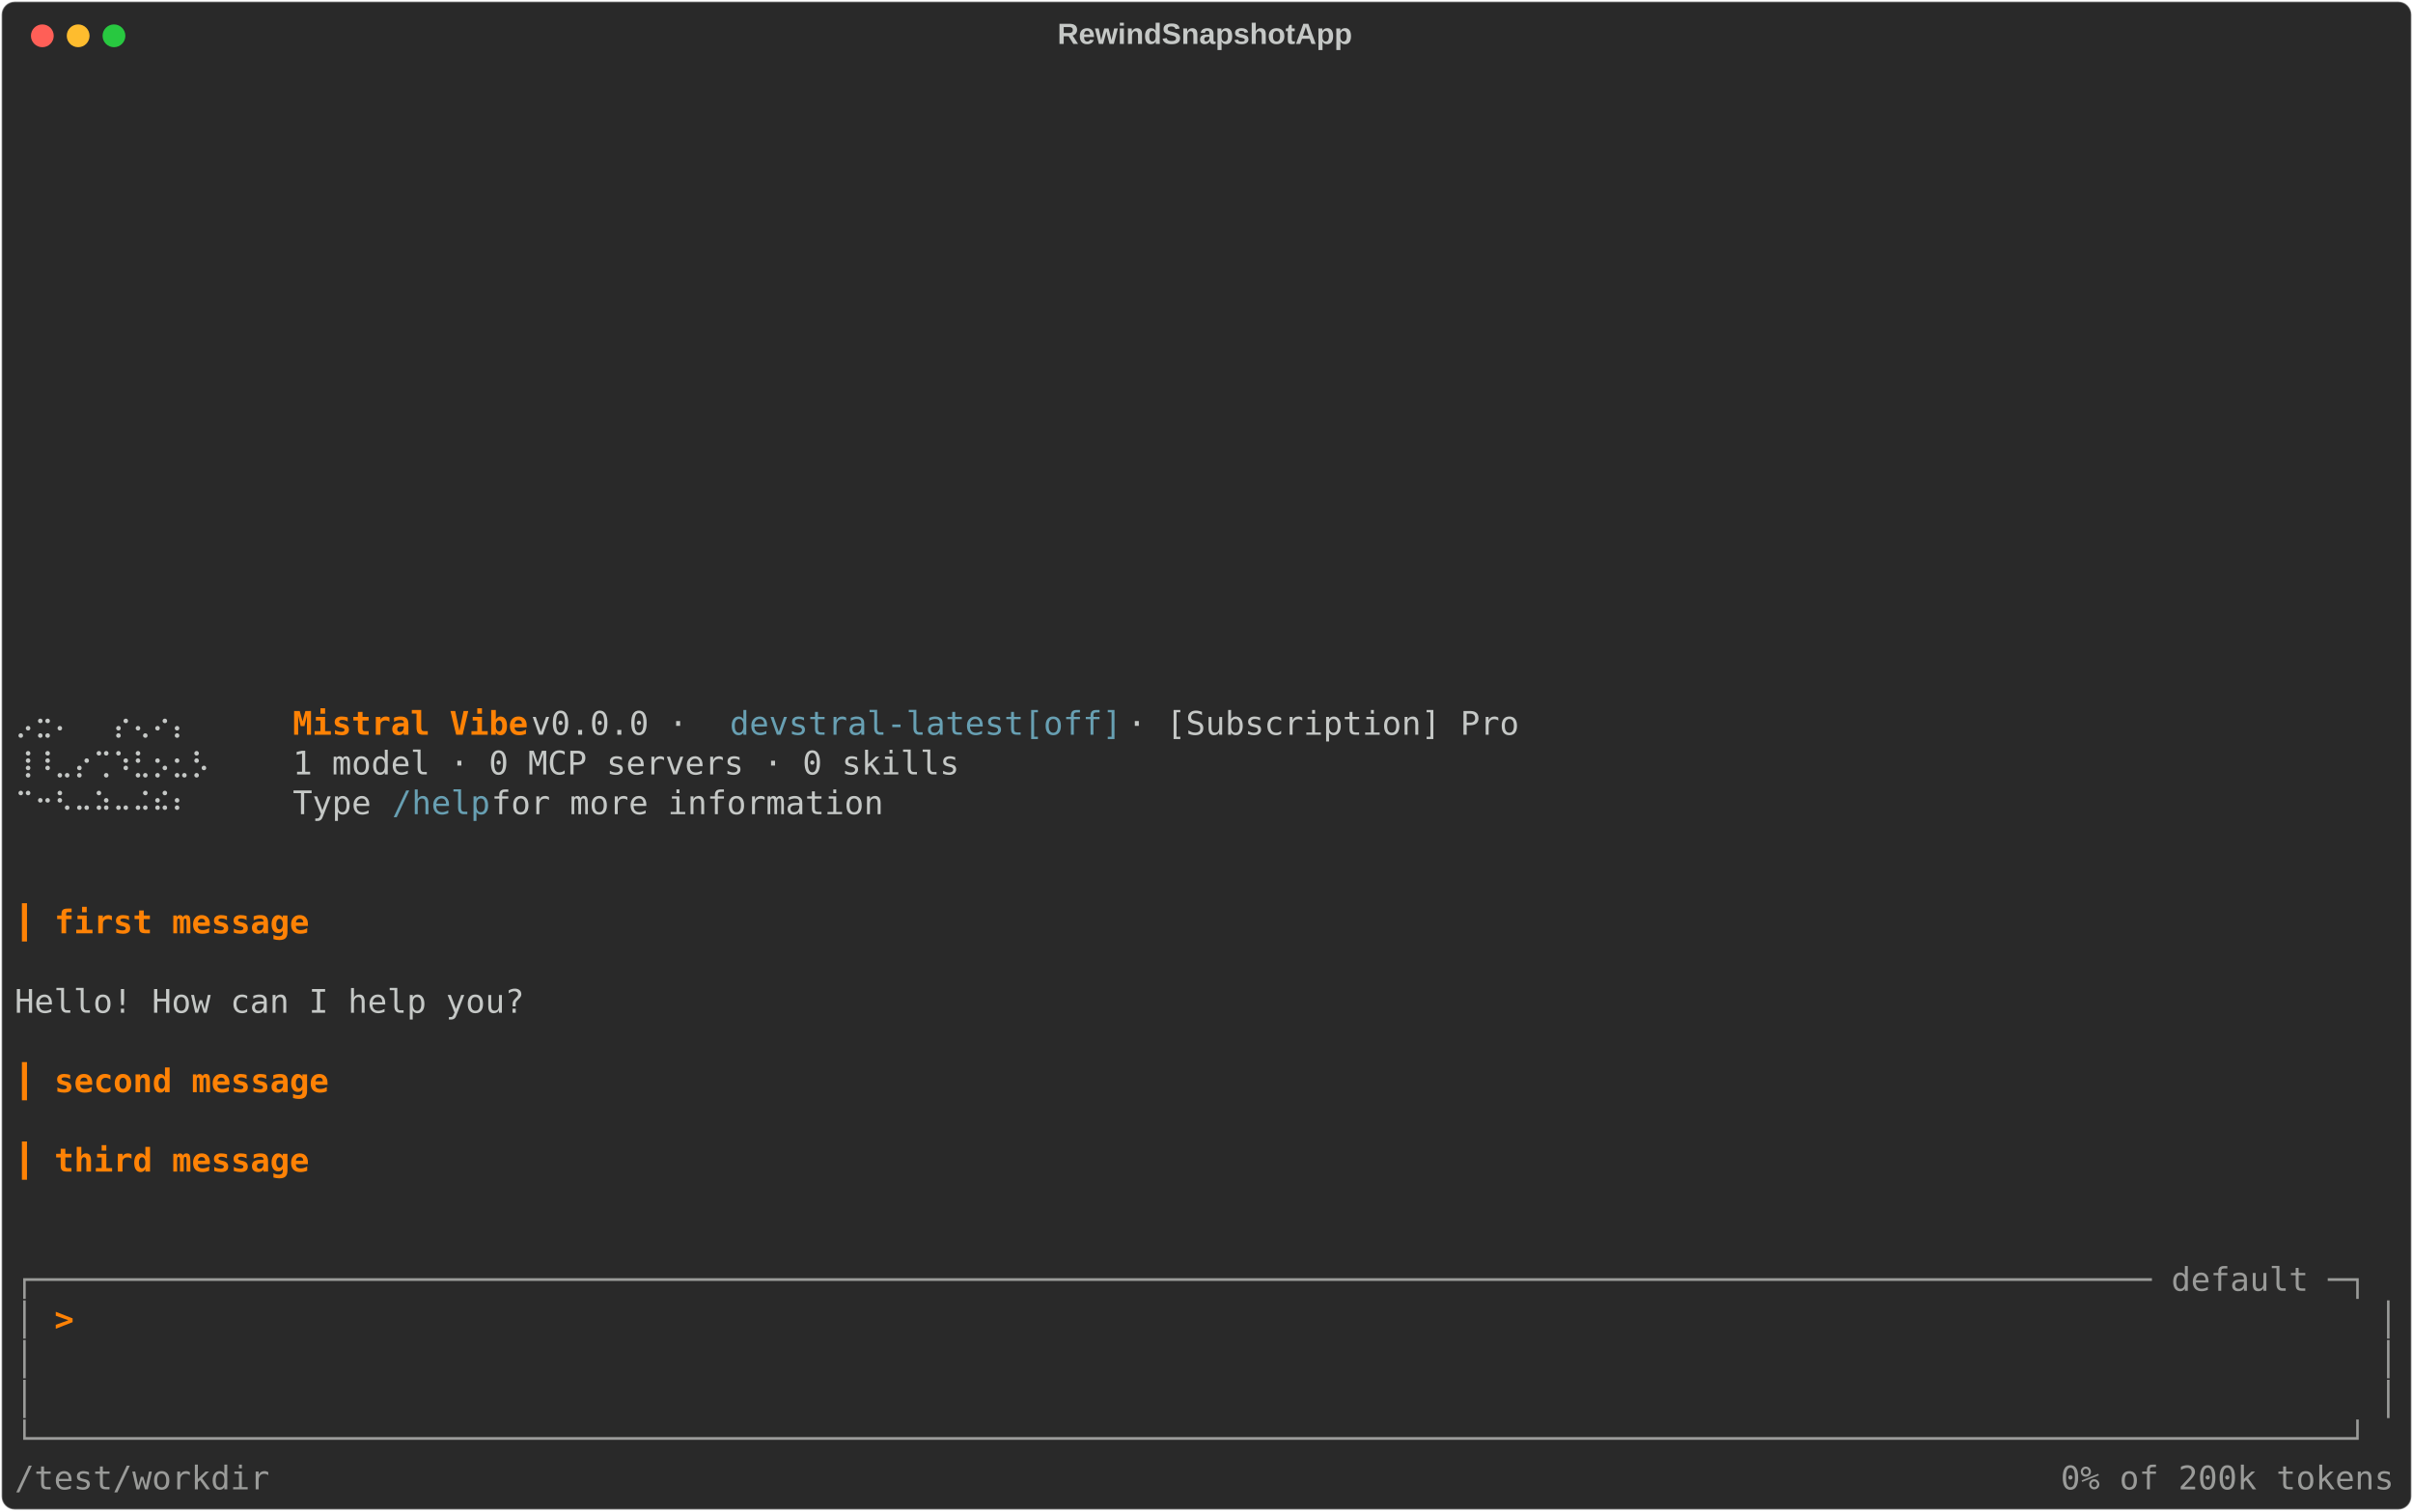
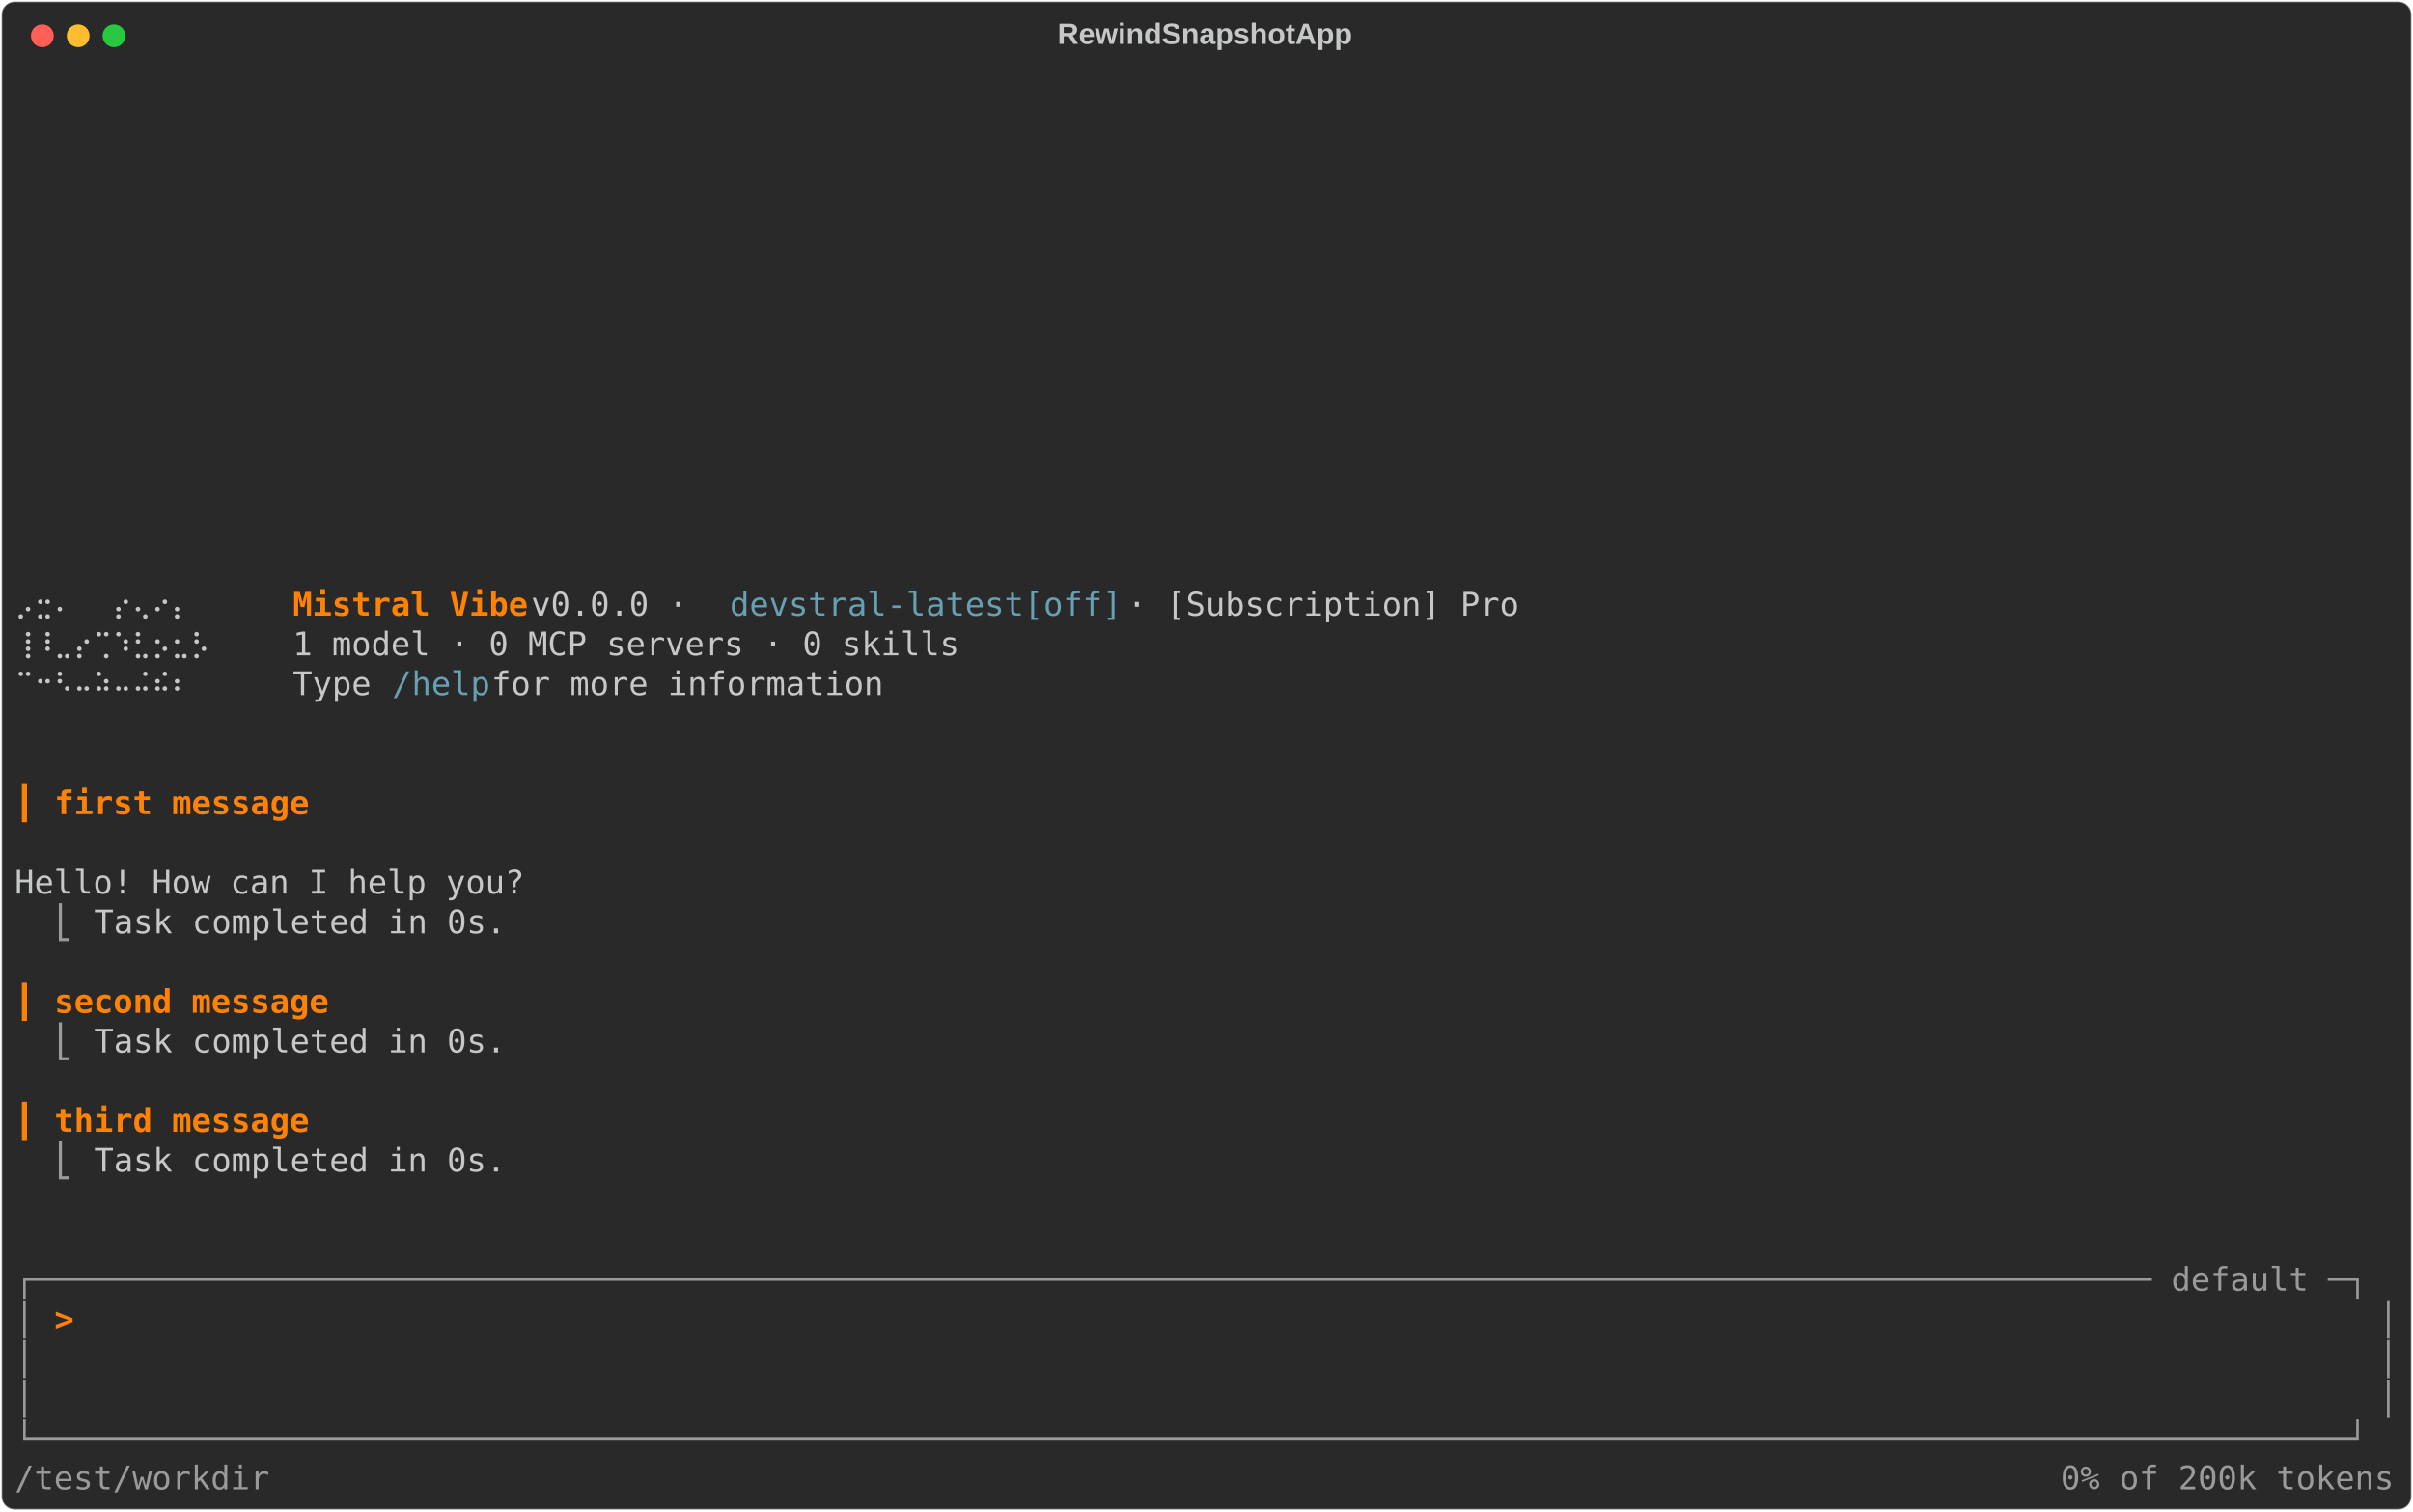
<svg xmlns="http://www.w3.org/2000/svg" class="rich-terminal" viewBox="0 0 1482 928.4">
  <style>

    @font-face {
        font-family: "Fira Code";
        src: local("FiraCode-Regular"),
                url("https://cdnjs.cloudflare.com/ajax/libs/firacode/6.2.0/woff2/FiraCode-Regular.woff2") format("woff2"),
                url("https://cdnjs.cloudflare.com/ajax/libs/firacode/6.2.0/woff/FiraCode-Regular.woff") format("woff");
        font-style: normal;
        font-weight: 400;
    }
    @font-face {
        font-family: "Fira Code";
        src: local("FiraCode-Bold"),
                url("https://cdnjs.cloudflare.com/ajax/libs/firacode/6.2.0/woff2/FiraCode-Bold.woff2") format("woff2"),
                url("https://cdnjs.cloudflare.com/ajax/libs/firacode/6.2.0/woff/FiraCode-Bold.woff") format("woff");
        font-style: bold;
        font-weight: 700;
    }

    .terminal-matrix {
        font-family: Fira Code, monospace;
        font-size: 20px;
        line-height: 24.4px;
        font-variant-east-asian: full-width;
    }

    .terminal-title {
        font-size: 18px;
        font-weight: bold;
        font-family: arial;
    }

    .terminal-r1 { fill: #c5c8c6 }
.terminal-r2 { fill: #ff8205;font-weight: bold }
.terminal-r3 { fill: #68a0b3 }
.terminal-r4 { fill: #ff8205 }
.terminal-r5 { fill: #9a9b99 }
    </style>
  <defs>
    <clipPath id="terminal-clip-terminal">
      <rect x="0" y="0" width="1463.0" height="877.4" />
    </clipPath>
    <clipPath id="terminal-line-0">
      <rect x="0" y="1.5" width="1464" height="24.65" />
    </clipPath>
    <clipPath id="terminal-line-1">
      <rect x="0" y="25.9" width="1464" height="24.65" />
    </clipPath>
    <clipPath id="terminal-line-2">
      <rect x="0" y="50.3" width="1464" height="24.65" />
    </clipPath>
    <clipPath id="terminal-line-3">
      <rect x="0" y="74.7" width="1464" height="24.65" />
    </clipPath>
    <clipPath id="terminal-line-4">
      <rect x="0" y="99.1" width="1464" height="24.65" />
    </clipPath>
    <clipPath id="terminal-line-5">
      <rect x="0" y="123.5" width="1464" height="24.65" />
    </clipPath>
    <clipPath id="terminal-line-6">
      <rect x="0" y="147.9" width="1464" height="24.65" />
    </clipPath>
    <clipPath id="terminal-line-7">
      <rect x="0" y="172.3" width="1464" height="24.65" />
    </clipPath>
    <clipPath id="terminal-line-8">
      <rect x="0" y="196.7" width="1464" height="24.65" />
    </clipPath>
    <clipPath id="terminal-line-9">
      <rect x="0" y="221.1" width="1464" height="24.65" />
    </clipPath>
    <clipPath id="terminal-line-10">
      <rect x="0" y="245.5" width="1464" height="24.65" />
    </clipPath>
    <clipPath id="terminal-line-11">
      <rect x="0" y="269.9" width="1464" height="24.65" />
    </clipPath>
    <clipPath id="terminal-line-12">
      <rect x="0" y="294.3" width="1464" height="24.65" />
    </clipPath>
    <clipPath id="terminal-line-13">
      <rect x="0" y="318.7" width="1464" height="24.65" />
    </clipPath>
    <clipPath id="terminal-line-14">
      <rect x="0" y="343.1" width="1464" height="24.65" />
    </clipPath>
    <clipPath id="terminal-line-15">
      <rect x="0" y="367.5" width="1464" height="24.65" />
    </clipPath>
    <clipPath id="terminal-line-16">
      <rect x="0" y="391.9" width="1464" height="24.65" />
    </clipPath>
    <clipPath id="terminal-line-17">
      <rect x="0" y="416.3" width="1464" height="24.65" />
    </clipPath>
    <clipPath id="terminal-line-18">
      <rect x="0" y="440.7" width="1464" height="24.65" />
    </clipPath>
    <clipPath id="terminal-line-19">
      <rect x="0" y="465.1" width="1464" height="24.65" />
    </clipPath>
    <clipPath id="terminal-line-20">
      <rect x="0" y="489.5" width="1464" height="24.65" />
    </clipPath>
    <clipPath id="terminal-line-21">
      <rect x="0" y="513.9" width="1464" height="24.65" />
    </clipPath>
    <clipPath id="terminal-line-22">
      <rect x="0" y="538.3" width="1464" height="24.65" />
    </clipPath>
    <clipPath id="terminal-line-23">
      <rect x="0" y="562.7" width="1464" height="24.65" />
    </clipPath>
    <clipPath id="terminal-line-24">
      <rect x="0" y="587.1" width="1464" height="24.65" />
    </clipPath>
    <clipPath id="terminal-line-25">
      <rect x="0" y="611.5" width="1464" height="24.65" />
    </clipPath>
    <clipPath id="terminal-line-26">
      <rect x="0" y="635.9" width="1464" height="24.65" />
    </clipPath>
    <clipPath id="terminal-line-27">
      <rect x="0" y="660.3" width="1464" height="24.65" />
    </clipPath>
    <clipPath id="terminal-line-28">
      <rect x="0" y="684.7" width="1464" height="24.65" />
    </clipPath>
    <clipPath id="terminal-line-29">
      <rect x="0" y="709.1" width="1464" height="24.65" />
    </clipPath>
    <clipPath id="terminal-line-30">
      <rect x="0" y="733.5" width="1464" height="24.65" />
    </clipPath>
    <clipPath id="terminal-line-31">
      <rect x="0" y="757.9" width="1464" height="24.65" />
    </clipPath>
    <clipPath id="terminal-line-32">
      <rect x="0" y="782.3" width="1464" height="24.65" />
    </clipPath>
    <clipPath id="terminal-line-33">
      <rect x="0" y="806.7" width="1464" height="24.65" />
    </clipPath>
    <clipPath id="terminal-line-34">
      <rect x="0" y="831.1" width="1464" height="24.65" />
    </clipPath>
  </defs>
  <rect fill="#292929" stroke="rgba(255,255,255,0.35)" stroke-width="1" x="1" y="1" width="1480" height="926.4" rx="8" />
  <text class="terminal-title" fill="#c5c8c6" text-anchor="middle" x="740" y="27">RewindSnapshotApp</text>
  <g transform="translate(26,22)">
    <circle cx="0" cy="0" r="7" fill="#ff5f57" />
    <circle cx="22" cy="0" r="7" fill="#febc2e" />
    <circle cx="44" cy="0" r="7" fill="#28c840" />
  </g>
  <g transform="translate(9, 41)" clip-path="url(#terminal-clip-terminal)">
    <g class="terminal-matrix">
      <text class="terminal-r1" x="1464" y="20" textLength="12.2" clip-path="url(#terminal-line-0)">
</text>
      <text class="terminal-r1" x="1464" y="44.4" textLength="12.2" clip-path="url(#terminal-line-1)">
</text>
      <text class="terminal-r1" x="1464" y="68.8" textLength="12.2" clip-path="url(#terminal-line-2)">
</text>
      <text class="terminal-r1" x="1464" y="93.2" textLength="12.2" clip-path="url(#terminal-line-3)">
</text>
      <text class="terminal-r1" x="1464" y="117.6" textLength="12.2" clip-path="url(#terminal-line-4)">
</text>
      <text class="terminal-r1" x="1464" y="142" textLength="12.2" clip-path="url(#terminal-line-5)">
</text>
      <text class="terminal-r1" x="1464" y="166.4" textLength="12.2" clip-path="url(#terminal-line-6)">
</text>
      <text class="terminal-r1" x="1464" y="190.8" textLength="12.2" clip-path="url(#terminal-line-7)">
</text>
      <text class="terminal-r1" x="1464" y="215.2" textLength="12.2" clip-path="url(#terminal-line-8)">
</text>
      <text class="terminal-r1" x="1464" y="239.6" textLength="12.2" clip-path="url(#terminal-line-9)">
</text>
      <text class="terminal-r1" x="1464" y="264" textLength="12.2" clip-path="url(#terminal-line-10)">
</text>
      <text class="terminal-r1" x="1464" y="288.4" textLength="12.2" clip-path="url(#terminal-line-11)">
</text>
      <text class="terminal-r1" x="1464" y="312.8" textLength="12.2" clip-path="url(#terminal-line-12)">
</text>
+       <text class="terminal-r1" x="0" y="337.2" textLength="134.2" clip-path="url(#terminal-line-13)">  ⡠⣒⠄  ⡔⢄⠔⡄</text>
+       <text class="terminal-r2" x="170.8" y="337.2" textLength="146.4" clip-path="url(#terminal-line-13)">Mistral Vibe</text>
+       <text class="terminal-r1" x="317.2" y="337.2" textLength="122" clip-path="url(#terminal-line-13)"> v0.0.0 · </text>
+       <text class="terminal-r3" x="439.2" y="337.2" textLength="244" clip-path="url(#terminal-line-13)">devstral-latest[off]</text>
+       <text class="terminal-r1" x="683.2" y="337.2" textLength="256.2" clip-path="url(#terminal-line-13)"> · [Subscription] Pro</text>
      <text class="terminal-r1" x="1464" y="337.2" textLength="12.2" clip-path="url(#terminal-line-13)">
</text>
+       <text class="terminal-r1" x="0" y="361.6" textLength="134.2" clip-path="url(#terminal-line-14)"> ⢸⠸⣀⡔⢉⠱⣃⡢⣂⡣</text>
+       <text class="terminal-r1" x="170.8" y="361.6" textLength="414.8" clip-path="url(#terminal-line-14)">1 model · 0 MCP servers · 0 skills</text>
      <text class="terminal-r1" x="1464" y="361.6" textLength="12.2" clip-path="url(#terminal-line-14)">
</text>
+       <text class="terminal-r1" x="0" y="386" textLength="134.2" clip-path="url(#terminal-line-15)">  ⠉⠒⠣⠤⠵⠤⠬⠮⠆</text>
+       <text class="terminal-r1" x="170.8" y="386" textLength="61" clip-path="url(#terminal-line-15)">Type </text>
+       <text class="terminal-r3" x="231.8" y="386" textLength="61" clip-path="url(#terminal-line-15)">/help</text>
+       <text class="terminal-r1" x="292.8" y="386" textLength="256.2" clip-path="url(#terminal-line-15)"> for more information</text>
      <text class="terminal-r1" x="1464" y="386" textLength="12.2" clip-path="url(#terminal-line-15)">
</text>
-       <text class="terminal-r1" x="0" y="410.4" textLength="134.2" clip-path="url(#terminal-line-16)">  ⡠⣒⠄  ⡔⢄⠔⡄</text>
-       <text class="terminal-r2" x="170.8" y="410.4" textLength="146.4" clip-path="url(#terminal-line-16)">Mistral Vibe</text>
-       <text class="terminal-r1" x="317.2" y="410.4" textLength="122" clip-path="url(#terminal-line-16)"> v0.0.0 · </text>
-       <text class="terminal-r3" x="439.2" y="410.4" textLength="244" clip-path="url(#terminal-line-16)">devstral-latest[off]</text>
-       <text class="terminal-r1" x="683.2" y="410.4" textLength="256.2" clip-path="url(#terminal-line-16)"> · [Subscription] Pro</text>
      <text class="terminal-r1" x="1464" y="410.4" textLength="12.2" clip-path="url(#terminal-line-16)">
</text>
-       <text class="terminal-r1" x="0" y="434.8" textLength="134.2" clip-path="url(#terminal-line-17)"> ⢸⠸⣀⡔⢉⠱⣃⡢⣂⡣</text>
-       <text class="terminal-r1" x="170.8" y="434.8" textLength="414.8" clip-path="url(#terminal-line-17)">1 model · 0 MCP servers · 0 skills</text>
      <text class="terminal-r1" x="1464" y="434.8" textLength="12.2" clip-path="url(#terminal-line-17)">
</text>
-       <text class="terminal-r1" x="0" y="459.2" textLength="134.2" clip-path="url(#terminal-line-18)">  ⠉⠒⠣⠤⠵⠤⠬⠮⠆</text>
-       <text class="terminal-r1" x="170.8" y="459.2" textLength="61" clip-path="url(#terminal-line-18)">Type </text>
-       <text class="terminal-r3" x="231.8" y="459.2" textLength="61" clip-path="url(#terminal-line-18)">/help</text>
-       <text class="terminal-r1" x="292.8" y="459.2" textLength="256.2" clip-path="url(#terminal-line-18)"> for more information</text>
+       <text class="terminal-r4" x="0" y="459.2" textLength="12.2" clip-path="url(#terminal-line-18)">┃</text>
+       <text class="terminal-r2" x="24.4" y="459.2" textLength="158.6" clip-path="url(#terminal-line-18)">first message</text>
      <text class="terminal-r1" x="1464" y="459.2" textLength="12.2" clip-path="url(#terminal-line-18)">
</text>
      <text class="terminal-r1" x="1464" y="483.6" textLength="12.2" clip-path="url(#terminal-line-19)">
</text>
+       <text class="terminal-r1" x="0" y="508" textLength="317.2" clip-path="url(#terminal-line-20)">Hello! How can I help you?</text>
      <text class="terminal-r1" x="1464" y="508" textLength="12.2" clip-path="url(#terminal-line-20)">
</text>
-       <text class="terminal-r4" x="0" y="532.4" textLength="12.2" clip-path="url(#terminal-line-21)">┃</text>
-       <text class="terminal-r2" x="24.4" y="532.4" textLength="158.6" clip-path="url(#terminal-line-21)">first message</text>
+       <text class="terminal-r5" x="24.4" y="532.4" textLength="12.2" clip-path="url(#terminal-line-21)">⎣</text>
+       <text class="terminal-r1" x="48.8" y="532.4" textLength="256.2" clip-path="url(#terminal-line-21)">Task completed in 0s.</text>
      <text class="terminal-r1" x="1464" y="532.4" textLength="12.2" clip-path="url(#terminal-line-21)">
</text>
      <text class="terminal-r1" x="1464" y="556.8" textLength="12.2" clip-path="url(#terminal-line-22)">
</text>
-       <text class="terminal-r1" x="0" y="581.2" textLength="317.2" clip-path="url(#terminal-line-23)">Hello! How can I help you?</text>
+       <text class="terminal-r4" x="0" y="581.2" textLength="12.2" clip-path="url(#terminal-line-23)">┃</text>
+       <text class="terminal-r2" x="24.4" y="581.2" textLength="170.8" clip-path="url(#terminal-line-23)">second message</text>
      <text class="terminal-r1" x="1464" y="581.2" textLength="12.2" clip-path="url(#terminal-line-23)">
</text>
+       <text class="terminal-r5" x="24.4" y="605.6" textLength="12.2" clip-path="url(#terminal-line-24)">⎣</text>
+       <text class="terminal-r1" x="48.8" y="605.6" textLength="256.2" clip-path="url(#terminal-line-24)">Task completed in 0s.</text>
      <text class="terminal-r1" x="1464" y="605.6" textLength="12.2" clip-path="url(#terminal-line-24)">
</text>
-       <text class="terminal-r4" x="0" y="630" textLength="12.2" clip-path="url(#terminal-line-25)">┃</text>
-       <text class="terminal-r2" x="24.4" y="630" textLength="170.8" clip-path="url(#terminal-line-25)">second message</text>
      <text class="terminal-r1" x="1464" y="630" textLength="12.2" clip-path="url(#terminal-line-25)">
</text>
+       <text class="terminal-r4" x="0" y="654.4" textLength="12.2" clip-path="url(#terminal-line-26)">┃</text>
+       <text class="terminal-r2" x="24.4" y="654.4" textLength="158.6" clip-path="url(#terminal-line-26)">third message</text>
      <text class="terminal-r1" x="1464" y="654.4" textLength="12.2" clip-path="url(#terminal-line-26)">
</text>
-       <text class="terminal-r4" x="0" y="678.8" textLength="12.2" clip-path="url(#terminal-line-27)">┃</text>
-       <text class="terminal-r2" x="24.4" y="678.8" textLength="158.6" clip-path="url(#terminal-line-27)">third message</text>
+       <text class="terminal-r5" x="24.4" y="678.8" textLength="12.2" clip-path="url(#terminal-line-27)">⎣</text>
+       <text class="terminal-r1" x="48.8" y="678.8" textLength="256.2" clip-path="url(#terminal-line-27)">Task completed in 0s.</text>
      <text class="terminal-r1" x="1464" y="678.8" textLength="12.2" clip-path="url(#terminal-line-27)">
</text>
      <text class="terminal-r1" x="1464" y="703.2" textLength="12.2" clip-path="url(#terminal-line-28)">
</text>
      <text class="terminal-r1" x="1464" y="727.6" textLength="12.2" clip-path="url(#terminal-line-29)">
</text>
      <text class="terminal-r5" x="0" y="752" textLength="1464" clip-path="url(#terminal-line-30)">┌──────────────────────────────────────────────────────────────────────────────────────────────────────────── default ─┐</text>
      <text class="terminal-r1" x="1464" y="752" textLength="12.2" clip-path="url(#terminal-line-30)">
</text>
      <text class="terminal-r5" x="0" y="776.4" textLength="12.2" clip-path="url(#terminal-line-31)">│</text>
      <text class="terminal-r2" x="24.4" y="776.4" textLength="12.2" clip-path="url(#terminal-line-31)">&gt;</text>
      <text class="terminal-r5" x="1451.8" y="776.4" textLength="12.2" clip-path="url(#terminal-line-31)">│</text>
      <text class="terminal-r1" x="1464" y="776.4" textLength="12.2" clip-path="url(#terminal-line-31)">
</text>
      <text class="terminal-r5" x="0" y="800.8" textLength="12.2" clip-path="url(#terminal-line-32)">│</text>
      <text class="terminal-r5" x="1451.8" y="800.8" textLength="12.2" clip-path="url(#terminal-line-32)">│</text>
      <text class="terminal-r1" x="1464" y="800.8" textLength="12.2" clip-path="url(#terminal-line-32)">
</text>
      <text class="terminal-r5" x="0" y="825.2" textLength="12.2" clip-path="url(#terminal-line-33)">│</text>
      <text class="terminal-r5" x="1451.8" y="825.2" textLength="12.2" clip-path="url(#terminal-line-33)">│</text>
      <text class="terminal-r1" x="1464" y="825.2" textLength="12.2" clip-path="url(#terminal-line-33)">
</text>
      <text class="terminal-r5" x="0" y="849.6" textLength="1464" clip-path="url(#terminal-line-34)">└──────────────────────────────────────────────────────────────────────────────────────────────────────────────────────┘</text>
      <text class="terminal-r1" x="1464" y="849.6" textLength="12.2" clip-path="url(#terminal-line-34)">
</text>
      <text class="terminal-r5" x="0" y="874" textLength="158.6" clip-path="url(#terminal-line-35)">/test/workdir</text>
      <text class="terminal-r5" x="1256.6" y="874" textLength="207.4" clip-path="url(#terminal-line-35)">0% of 200k tokens</text>
    </g>
  </g>
</svg>
